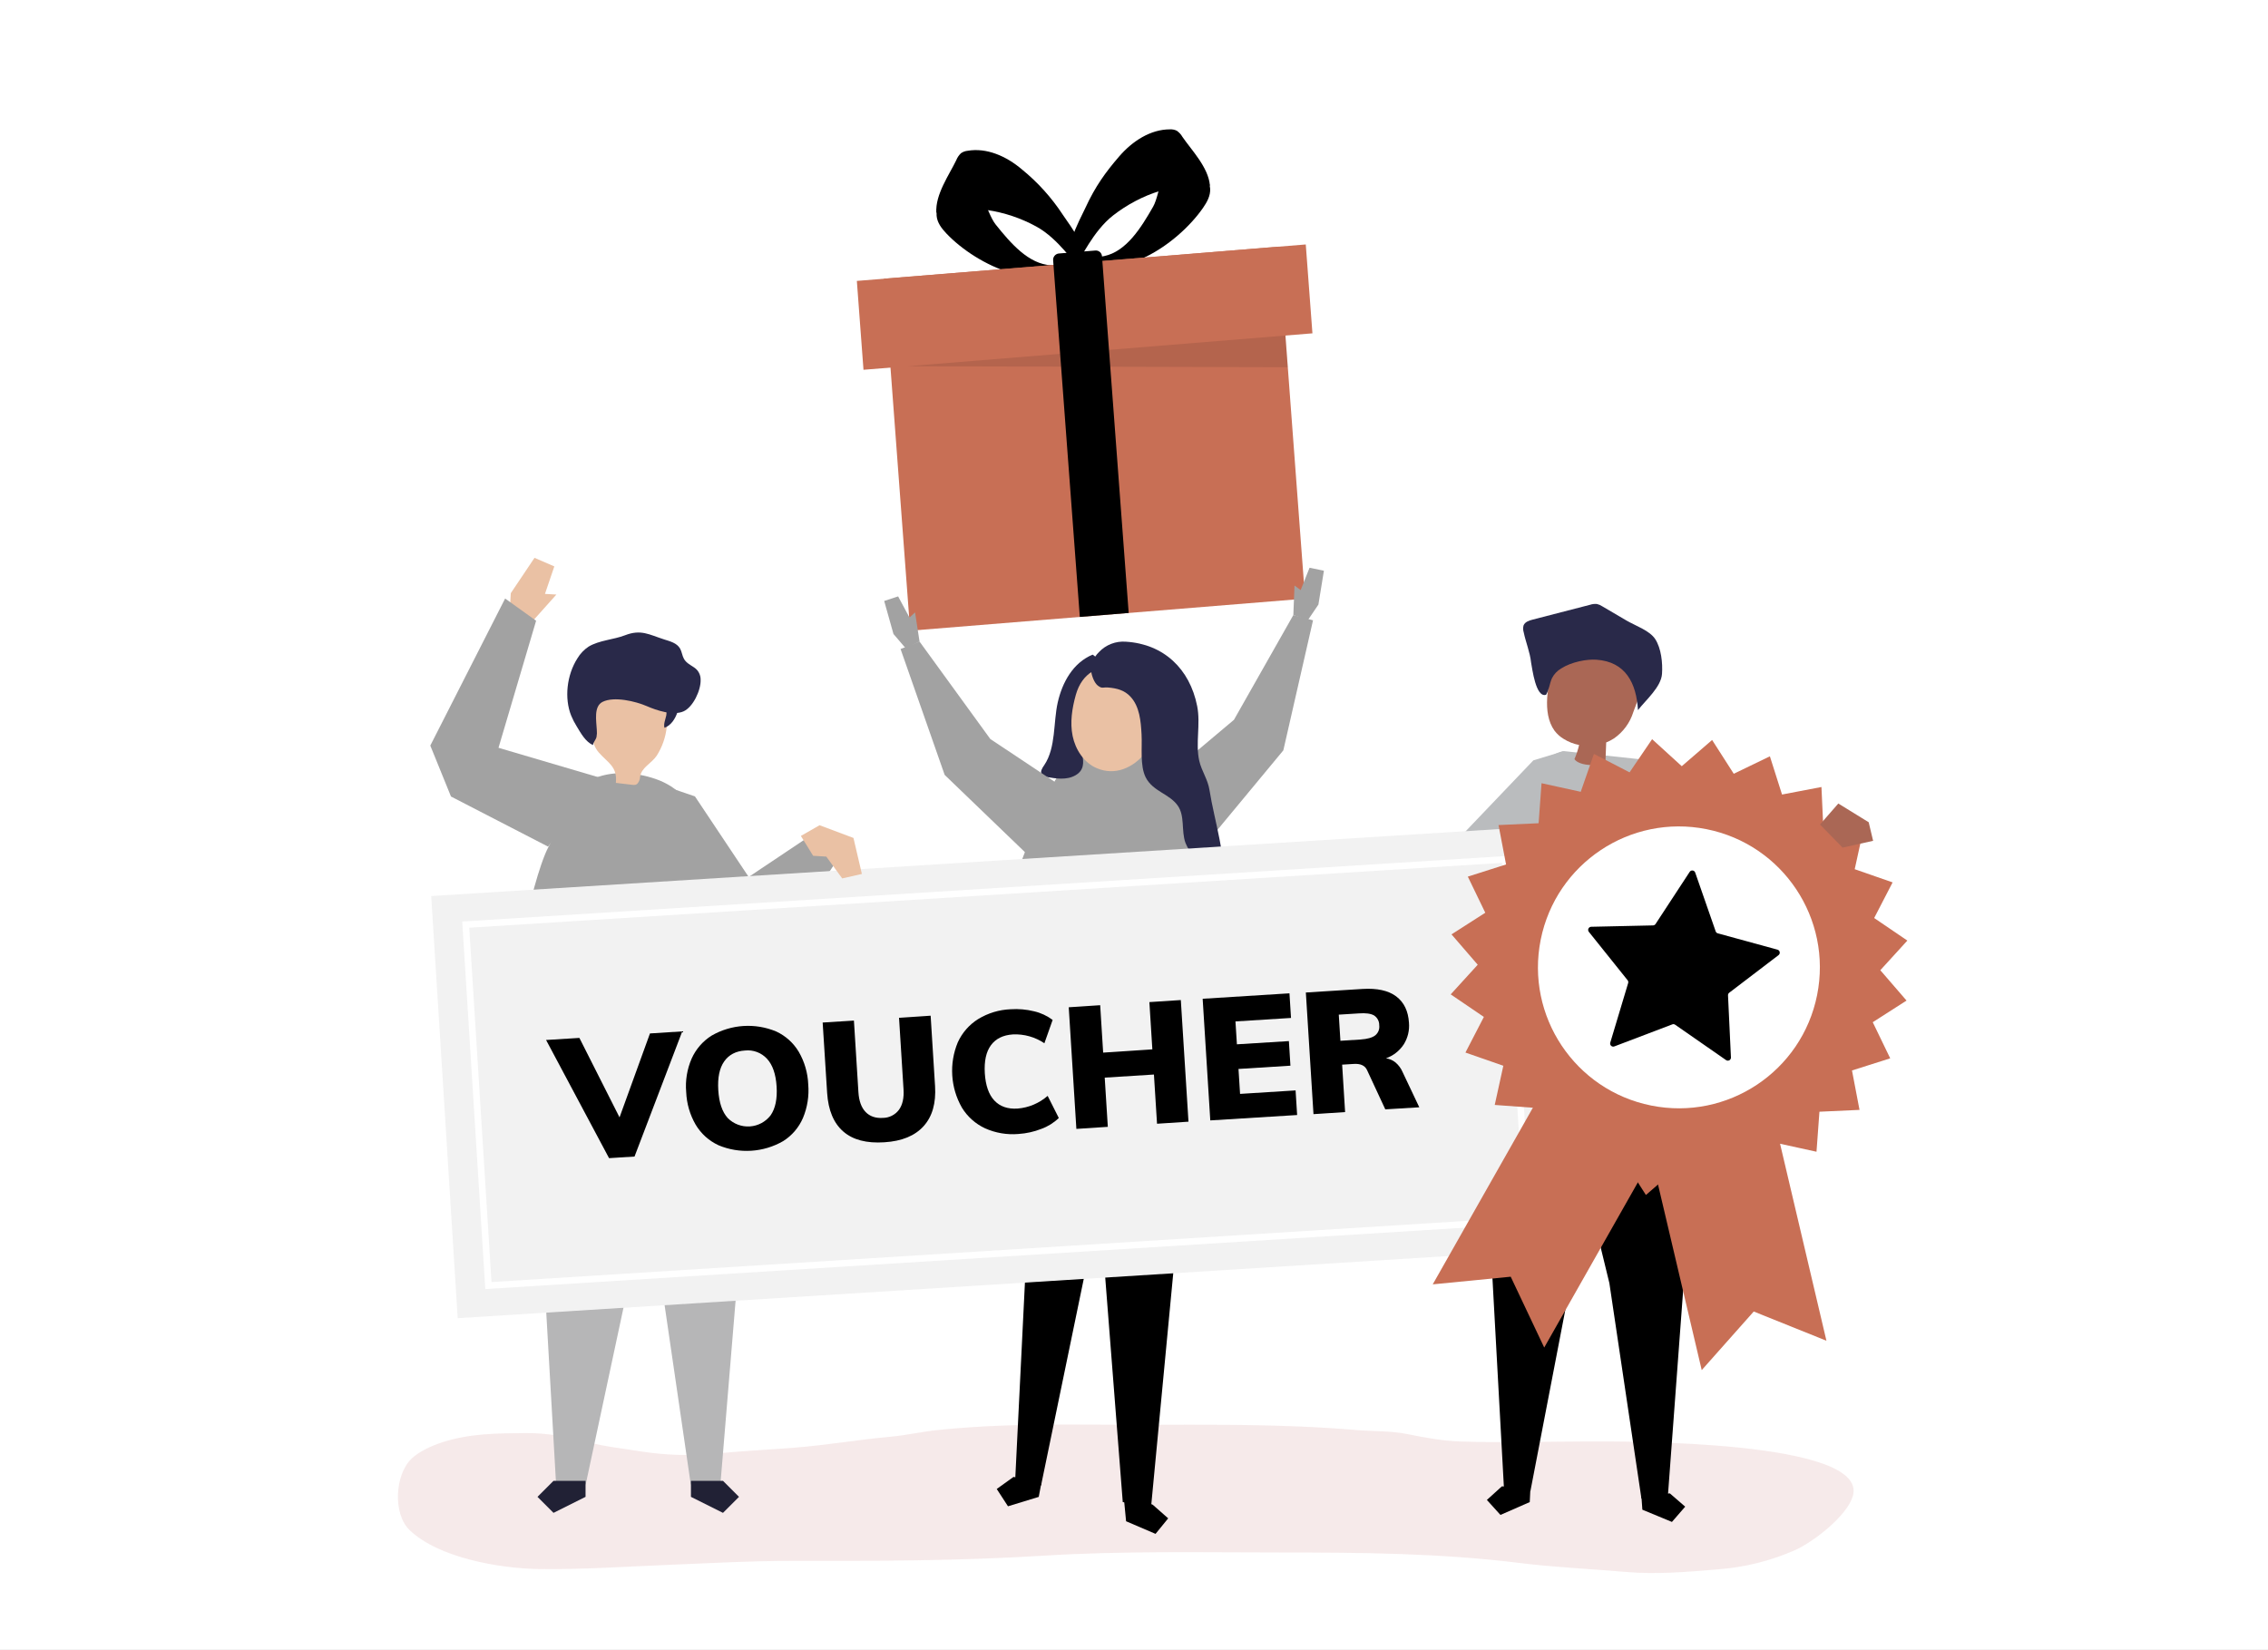
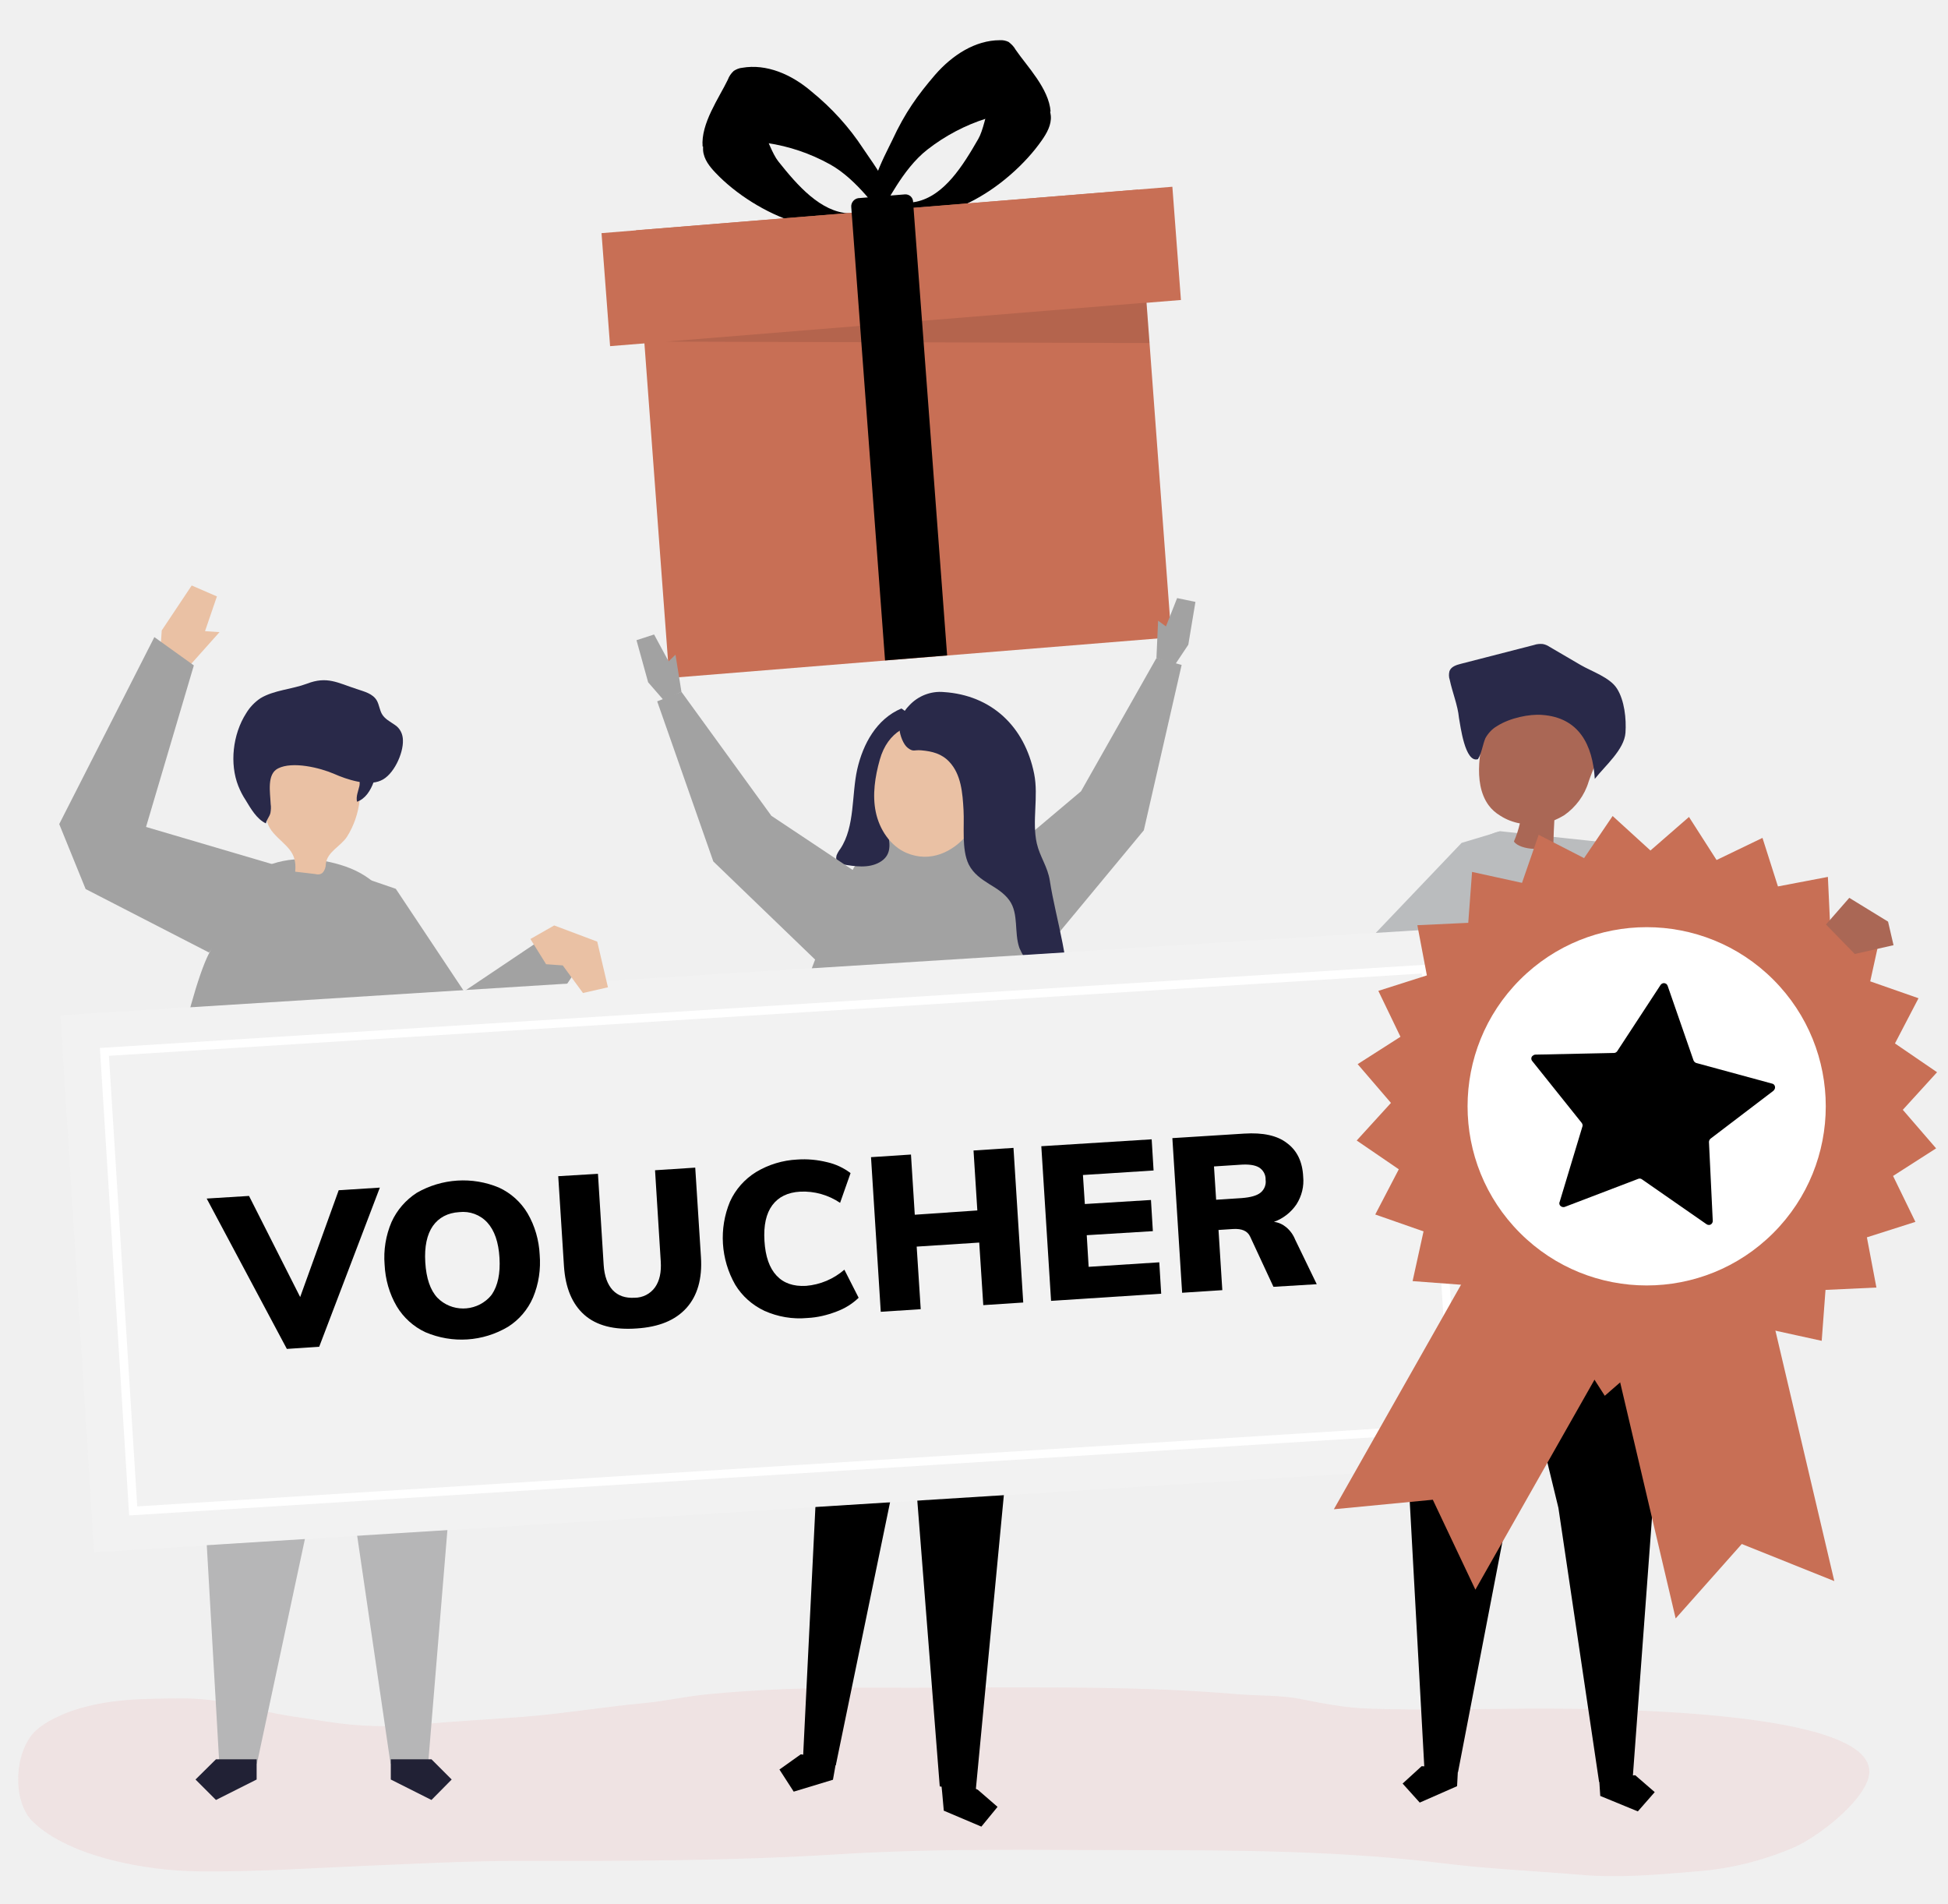
- <svg xmlns="http://www.w3.org/2000/svg" viewBox="0 0 1100 800">
-   <defs>
-     <style>.cls-1{fill:#fff;}.cls-2{opacity:0.5;}.cls-3{fill:#eed5d5;}.cls-4{isolation:isolate;}.cls-5{fill:#c86f55;}.cls-6{opacity:0.1;}.cls-7{fill:#babcbe;}.cls-8{fill:#aa6755;}.cls-9{fill:#292949;}.cls-10{fill:#a2a2a2;}.cls-11{fill:#eac1a4;}.cls-12{fill:#b6b6b7;}.cls-13{fill:#212135;}.cls-14{fill:#f2f2f2;}</style>
-   </defs>
-   <g id="Background">
-     <rect class="cls-1" width="1100" height="800" />
+ <svg xmlns="http://www.w3.org/2000/svg" version="1.1" id="Layer_1" x="0px" y="0px" viewBox="0 0 819 800" style="enable-background:new 0 0 819 800;" xml:space="preserve">
+   <style type="text/css">
+ 	.st0{display:none;}
+ 	.st1{display:inline;fill:#F26868;}
+ 	.st2{opacity:0.5;}
+ 	.st3{fill:#EED5D5;}
+ 	.st4{fill:#C86F55;}
+ 	.st5{opacity:0.1;}
+ 	.st6{fill:#BABCBE;}
+ 	.st7{fill:#AA6755;}
+ 	.st8{fill:#292949;}
+ 	.st9{fill:#A2A2A2;}
+ 	.st10{fill:#EAC1A4;}
+ 	.st11{fill:#B6B6B7;}
+ 	.st12{fill:#212135;}
+ 	.st13{fill:#F2F2F2;}
+ 	.st14{fill:#FFFFFF;}
+ </style>
+   <g class="st0">
+     <rect class="st1" width="819" height="800" />
  </g>
  <g id="Shadow">
-     <g class="cls-2">
-       <path class="cls-3" d="M516.9,691c-20.68,0-41.35.51-62,2.65-7.78.8-15.4,2.57-23.2,3.28-15.58,1.42-30.88,4.08-46.52,5.3-12.59,1-25.23,1.57-37.78,2.82a143.73,143.73,0,0,1-36.48-1c-8.65-1.44-17.33-2.25-25.83-4.55-9.51-2.58-19.84-4.42-29.75-4.36-14.13.1-27.89.11-41.41,4.66-4.75,1.6-10.56,4.23-14.16,7.58-8.25,7.68-9.37,26.84-1.13,34.8,13.87,13.4,43.49,18.66,62.94,18.91,21.31.27,42-1.2,63.36-2.06,19.84-.8,39.62-1.94,59.49-1.9,40.57.08,81.15,0,121.65-2.52,38.06-2.36,76.2-1.55,114.34-1.55,39.11,0,78,.28,116.77,5.11,16.92,2.1,34.16,2.83,51.16,4.31,15.22,1.32,29.85,0,45-1.25a114,114,0,0,0,37-9.19c9.16-4.06,25.49-16.68,28.3-26.37,7.87-27.18-111-26.53-129.21-26.46-20.41.06-41,.69-61.37,0-8.58-.31-17-1.86-25.41-3.57s-16.74-1.27-25.2-2c-35.26-3-70.61-2.54-106-2.54C539.93,691.07,528.42,691,516.9,691Z" />
+     <g class="st2">
+       <path class="st3" d="M364.6,709.4c-22.8,0-45.6,0.6-68.3,2.9c-8.6,0.9-17,2.8-25.6,3.6c-17.2,1.6-34,4.5-51.3,5.8    c-13.9,1.1-27.8,1.7-41.6,3.1c-13.4,1.3-26.9,1-40.2-1.1c-9.5-1.6-19.1-2.5-28.5-5c-10.5-2.8-21.9-4.9-32.8-4.8    c-15.6,0.1-30.7,0.1-45.6,5.1c-5.2,1.8-11.6,4.7-15.6,8.4C6,735.9,4.8,757,13.9,765.8c15.3,14.8,47.9,20.6,69.4,20.8    c23.5,0.3,46.3-1.3,69.8-2.3c21.9-0.9,43.7-2.1,65.6-2.1c44.7,0.1,89.4,0,134.1-2.8c41.9-2.6,84-1.7,126-1.7    c43.1,0,86,0.3,128.7,5.6c18.6,2.3,37.6,3.1,56.4,4.7c16.8,1.5,32.9,0,49.6-1.4c14.1-1.1,27.8-4.5,40.8-10.1    c10.1-4.5,28.1-18.4,31.2-29.1c8.7-30-122.3-29.2-142.4-29.2c-22.5,0.1-45.2,0.8-67.6,0c-9.5-0.3-18.7-2-28-3.9    c-9.3-1.9-18.4-1.4-27.8-2.2c-38.9-3.3-77.8-2.8-116.8-2.8C390,709.5,377.3,709.4,364.6,709.4z" />
    </g>
  </g>
  <g id="Object">
-     <path d="M586.93,91.47c.24,3.45-1.55,6.61-3.42,9.32-12.5,18-41.26,37.14-60.37,24.63,2.21-.4,7.93-.26,12.44-1.21,10.71-2.26,17.83-13.68,23.69-23.95,3.59-6.29,4.62-24.4,11.51-26.77C577.37,71.22,586.45,84.6,586.93,91.47Z" />
-     <path d="M526.4,100.88c4.88-10.6,9.84-17.36,16.34-24.92s15.31-13.24,24.73-13.21a6.65,6.65,0,0,1,3.28.66,9.18,9.18,0,0,1,2.75,3c4.33,6.33,12.66,14.83,13.32,23.63-16.32-1.73-33.5,4-46.9,14.42-10,7.75-16,22-17.11,22C512.76,126.23,524.11,105.87,526.4,100.88Z" />
-     <path d="M454.26,104.62c.28,3.44,2.51,6.28,4.77,8.65,15,15.8,46.28,30,63.29,14.59-2.24,0-7.86,1-12.46.81-10.92-.5-19.65-10.63-27-19.83-4.48-5.64-8.19-23.36-15.35-24.59C460.7,83.08,453.71,97.76,454.26,104.62Z" />
-     <path d="M515.46,104.15a96.48,96.48,0,0,0-19.85-22c-7.55-6.42-17.09-10.61-26.39-9a6.66,6.66,0,0,0-3.15,1.18,9.43,9.43,0,0,0-2.28,3.39c-3.33,6.95-10.3,16.69-9.64,25.49,15.86-4.35,33.7-1.41,48.48,6.68,11,6,19.14,19.19,20.18,19C532.7,127,518.47,108.71,515.46,104.15Z" />
-     <g class="cls-4">
-       <polygon class="cls-5" points="632.99 290.38 441.44 305.93 428.67 135.19 620.22 119.64 632.99 290.38" />
+     <path d="M441.8,48.7c0.3,3.8-1.7,7.3-3.8,10.3c-13.8,19.8-45.5,40.9-66.5,27.1c2.4-0.4,8.7-0.3,13.7-1.3   c11.8-2.5,19.6-15.1,26.1-26.4c4-6.9,5.1-26.9,12.7-29.5C431.2,26.3,441.2,41.1,441.8,48.7z" />
+     <path d="M375.1,59c5.4-11.7,10.8-19.1,18-27.5c7.2-8.3,16.9-14.6,27.3-14.6c1.2-0.1,2.5,0.2,3.6,0.7c1.2,0.9,2.3,2,3,3.3   c4.8,7,14,16.3,14.7,26c-18-1.9-36.9,4.4-51.7,15.9c-11,8.5-17.6,24.2-18.9,24.2C360,87,372.5,64.5,375.1,59z" />
+     <path d="M295.6,63.2c0.3,3.8,2.8,6.9,5.3,9.5c16.5,17.4,51,33.1,69.8,16.1c-2.5,0-8.7,1.1-13.7,0.9c-12-0.6-21.7-11.7-29.8-21.9   c-4.9-6.2-9-25.7-16.9-27.1C302.7,39.4,295,55.6,295.6,63.2z" />
+     <path d="M363,62.6c-6-9.2-13.4-17.3-21.9-24.2c-8.3-7.1-18.8-11.7-29.1-9.9c-1.2,0.1-2.4,0.6-3.5,1.3c-1.1,1-2,2.3-2.5,3.7   c-3.7,7.7-11.4,18.4-10.6,28.1c17.5-4.8,37.1-1.6,53.4,7.4c12.1,6.6,21.1,21.1,22.2,20.9C382,87.8,366.3,67.7,363,62.6z" />
+     <g>
+       <polygon class="st4" points="492.5,267.9 281.4,285 267.4,96.8 478.5,79.7   " />
    </g>
-     <g class="cls-4">
-       <polygon class="cls-5" points="636.54 161.69 418.8 179.37 415.58 136.26 633.31 118.58 636.54 161.69" />
+     <g>
+       <polygon class="st4" points="496.5,126.1 256.5,145.5 252.9,98 492.9,78.5   " />
    </g>
-     <g class="cls-6">
-       <polygon points="440.06 177.65 623.44 162.76 624.59 178.13 440.06 177.65" />
+     <g class="st5">
+       <polygon points="279.9,143.6 482,127.2 483.3,144.2   " />
    </g>
-     <path d="M547.42,297.32l-23.7,1.93L510.79,126.38a3.08,3.08,0,0,1,2.65-3.41l17.92-1.46a3,3,0,0,1,3.13,2.94Z" />
-     <polygon class="cls-7" points="798.45 368.61 863.1 438.69 813.96 480.41 806.7 471.65 825.94 431.66 788.25 398.43 798.45 368.61" />
-     <polygon points="814.54 543.26 817.46 610.93 808.91 726 796.11 726.91 780.56 622.4 759.04 533.96 814.54 543.26" />
-     <polygon points="796.56 732.3 810.9 738.24 817.33 730.83 809.91 724.4 796.07 725.38 796.56 732.3" />
-     <polygon points="723.94 519.31 721.13 570.46 729.47 722.57 742.28 723.21 761.49 623.45 778.43 514.05 723.94 519.31" />
-     <polygon points="741.94 728.61 727.73 734.84 721.15 727.57 728.42 720.98 742.28 721.68 741.94 728.61" />
-     <path class="cls-7" d="M798.45,368.61l-40-4.28s-22.24,2.38-37.34,55.21c-8.4,29.39-11,75.7-11.57,111,1,5,6.43,27.1,29.63,23.35,39.85-6.42,61.05-12.85,78.4-9.63,14.78,3.21,13.53-17.14,11.91-32.67l-5.89-48.05Z" />
-     <path class="cls-8" d="M790.73,318.84c-10.08-2.23-20.45-4.22-30.54-2.22-2.21.44-4.59,1.21-5.78,3.11a8.82,8.82,0,0,0-.94,2.44c-2.55,9.46-5.78,23.5.45,32.22a15.68,15.68,0,0,0,4.5,4.05,22.23,22.23,0,0,0,7.46,2.93,40.62,40.62,0,0,1-2.26,6.87c2.31,3.48,13.07,3.9,15.06.56.11-2.89.22-5.77.34-8.66a21.63,21.63,0,0,0,3.76-1.95,24.32,24.32,0,0,0,9.39-12.78c1.92-5.6,4.62-10.92,6.37-16.63.64-2.08,1.14-4.45.05-6.33s-3.68-2.69-5.94-3.19Z" />
-     <path class="cls-9" d="M757.18,324.25c5-3.21,12.46-4.59,17.14-4.25,14.16,1,19.35,11.43,20.11,24.45,3.9-5,11.22-11.2,11.66-17.58.37-5.22-.36-12.34-3.28-16.85-2.74-4.22-9.74-6.54-13.91-9l-11.77-6.91a7.86,7.86,0,0,0-2.59-1.13,8,8,0,0,0-3.31.37l-27.83,7.19c-1.78.46-3.81,1.13-4.47,2.85a5.93,5.93,0,0,0,.08,3.31c1,4.82,3.07,9.74,3.57,14.62.57,2.83,2.26,17.36,7.28,15.68,1.47-2.41,1.69-5.38,2.84-8A11.58,11.58,0,0,1,757.18,324.25Z" />
-     <polygon class="cls-7" points="758.46 364.33 743.68 368.83 689.7 425.38 686.49 444.01 712.29 486.62 719.26 471 708.34 439.52 725.69 427.31 748.82 375.25 758.46 364.33" />
-     <polygon class="cls-10" points="639.44 293.25 642.11 276.84 635.15 275.39 630.83 286.23 627.85 284.02 627.28 298.34 634.32 300.82 639.44 293.25" />
-     <polygon class="cls-10" points="552.28 388.02 598.48 349.15 627.28 298.34 636.83 300.89 622.43 363.97 573.62 422.87 552.28 388.02" />
-     <polygon points="545.48 730.85 546.16 737.91 560.45 744.03 566.58 736.5 559.1 729.91 544.8 723.79 545.48 730.85" />
-     <polygon points="533.55 587.77 544.55 728.63 558.32 730.5 569.72 610.45 579.14 572.36 533.55 587.77" />
-     <polygon points="500.62 550.81 492.36 718.18 504.92 720.55 531.1 593.9 545.49 557.23 500.62 550.81" />
-     <polygon points="503.8 726.09 488.88 730.65 483.43 722.25 491.56 716.41 505.14 718.97 503.8 726.09" />
-     <path class="cls-10" d="M518.38,370c10.17-8.42,34.69-3.58,47.59-3.58-1.24,0,40.15,162.7,43.09,172,4.86,15.42,4.85,33.58,3.47,49.54-13.84,3.81-26.81,10.94-41.06,12.78-11.71,1.52-23.54-.63-35.31-1.67-13.92-1.24-27.93-.91-41.86-2s-28-3.63-40.34-10.2a202.21,202.21,0,0,0,13.29-33.41c3.51-11.38,8-24,9.31-35.9,1.15-10.72,1.34-21.63,2.9-32.51,1.82-12.65,4-25.26,7-37.68a283.38,283.38,0,0,1,13.65-41.63c4.27-10.28,9.37-27.11,17.4-35Q517.94,370.4,518.38,370Z" />
-     <path class="cls-9" d="M540,331.1c-6.45,1.18-14.39,6.68-16,13.48-.74,3.27.32,6.29-.62,9.76-1.82,6.85,6.47,17-1.74,21.71-4.22,2.45-9.49,1.65-14.29.79a3.65,3.65,0,0,1-1.65-.6,2.5,2.5,0,0,1-.6-2.68,10.59,10.59,0,0,1,1.44-2.53c5.64-8.48,4.28-20.64,6.47-30.3s7.37-19.24,16.92-23.19a21.89,21.89,0,0,1,9.4,13.65Z" />
-     <path class="cls-11" d="M531.9,372.6c-6.2-2.65-10.31-9-11.66-15.57s-.28-13.49,1.55-20c6.07-21.6,33.18-15.41,39.5,3.06C566.8,356.21,549.93,380.31,531.9,372.6Z" />
-     <path class="cls-9" d="M563.46,384.48c-3-1.89-6-3.87-7.79-7.41-2.85-5.71-1.65-14.58-2-20.78-.35-6.53-.95-13.64-5.43-18.41-2.92-3.11-6.52-4-10.58-4.38-2.78-.28-3,.76-5.21-.94-1.7-1.3-3-4.85-3.2-6.89-.41-3.43,1.25-6.88,3.7-9.31a16.25,16.25,0,0,1,13.2-5.09c18.18,1.15,30.89,13.07,34.49,31.24,1.74,8.74-.89,18.07,1,26.5,1.19,5.2,4.14,8.85,5,14.36,2.22,14.29,8.42,32.85,6.6,47.27a2,2,0,0,1-.61,1.44c-.88.65-2-.33-2.67-1.22L578.77,415.3a26.85,26.85,0,0,1-3.81-6.46c-2.13-5.89-.15-13.09-3.81-18.16C569.15,387.91,566.28,386.23,563.46,384.48Z" />
-     <polygon class="cls-10" points="433.34 307.52 428.84 291.51 435.6 289.29 441.11 299.57 443.81 297.04 445.99 311.21 439.28 314.47 433.34 307.52" />
-     <polygon class="cls-10" points="530.58 391.91 480.31 358.47 445.99 311.21 436.78 314.82 458.17 375.88 513.29 428.93 530.58 391.91" />
-     <polygon class="cls-11" points="247.74 287.73 259.24 270.59 268.85 274.75 264.31 288.08 269.85 288.4 257.72 301.97 247.09 298.7 247.74 287.73" />
-     <polygon class="cls-10" points="320.95 380.79 337.06 386.31 363.12 425.38 396.5 403.05 407.11 415.64 390.27 440.61 359.96 462.26 320.95 421.43 320.95 380.79" />
-     <polygon class="cls-12" points="358.82 493.2 359.96 592.36 349.4 720.01 335.03 720.01 317.83 602.24 298.17 484.27 358.82 493.2" />
-     <polygon class="cls-13" points="335.11 726.07 350.65 733.84 358.42 726.07 350.65 718.3 335.11 718.3 335.11 726.07" />
-     <polygon class="cls-12" points="260.31 493.2 260.02 550.57 269.71 720.01 284.08 720.01 308.12 607.57 320.95 484.27 260.31 493.2" />
-     <polygon class="cls-13" points="284 726.07 268.46 733.84 260.69 726.07 268.46 718.3 284 718.3 284 726.07" />
-     <path class="cls-10" d="M245.36,527.74c-.3,9.1-.11,21.28,3.73,21.73a3.72,3.72,0,0,0,2-.54c6.66-3.23,11.41-7.81,18-10.94,6.88-3.28,14.71-5,22.36-6.18a232.29,232.29,0,0,1,34.47-3c9.87-.09,20.13,4.41,29.46,6.88,3.59,1,6.51,3.57,9.49,5.62,4.4,3,6.33,4.24,5.73-2-1-10.1-2-20.2-3.24-30.28-2.48-20.09-5.85-40.14-11.56-59.6-2.18-7.43-4.7-14.76-7.22-22.08Q344,414,339.41,400.61c-3.8-11.08-10.23-18.89-21.48-22.77-9.72-3.35-21.8-4.27-31.26.42-10.51,5.22-15.51,23-20.62,32.48-4.48,8.32-10.12,31-11.79,40-2,10.8-3.88,21.55-5.35,32.26a331.49,331.49,0,0,0-3.1,35.48C245.77,519.76,245.51,523.39,245.36,527.74Z" />
-     <path class="cls-11" d="M309.07,380.21a2.36,2.36,0,0,1-.79.45,4.3,4.3,0,0,1-1.89,0l-7.7-.91c.84-7.87-3.76-9.64-8.24-14.7s-3.14-12.05-2.88-18.32a13.32,13.32,0,0,1,.89-5.14c1.3-2.78,4.32-4.32,7.25-5.23,7.48-2.32,16-1.75,22.63,2.49a12,12,0,0,1,4.34,4.4c1.46,2.87,1.09,6.28.68,9.47a32,32,0,0,1-4.85,13.84c-2.58,3.85-7.51,5.7-8.07,10.32A5.26,5.26,0,0,1,309.07,380.21Z" />
-     <path class="cls-9" d="M323.14,347.07c-.43,2-1.36,4-.88,5.95,3.14-1.07,5.2-4.28,6.31-7.55a11.54,11.54,0,0,0,.74-4.61,5.5,5.5,0,0,0-2-4c-1.73-1.24-4.82-.75-5.31,1.49S323.8,344.1,323.14,347.07Z" />
-     <path class="cls-9" d="M339.81,329.71a7,7,0,0,0-3.09-5.91c-1.83-1.24-3.93-2.26-5-4.22-.86-1.52-1-3.4-1.84-4.92-1.54-2.77-4.89-3.58-7.81-4.51-7.29-2.35-11.21-5-18.94-2-5.49,2.13-12.58,2.42-17.68,5.52a17.81,17.81,0,0,0-5.42,5.71c-5.15,8.05-6.39,19.37-3,27.76a34.46,34.46,0,0,0,2.72,5.27c2,3.3,4.22,7.38,7.83,9,.23-1.56,1.39-2.42,1.75-4a12,12,0,0,0,.12-3.39c-.22-4.41-1.58-11.39,2.83-13.58,5.58-2.77,16-.27,21.4,2.07,4.75,2.07,12.77,4.77,17.83,2.55C336.15,343,340,334.77,339.81,329.71Z" />
-     <g class="cls-4">
-       <polygon class="cls-10" points="291.07 377.25 241.78 362.73 260.02 301.1 244.99 290.32 208.7 361.66 218.73 386.36 265.83 410.67 291.07 377.25" />
+     <path d="M398.2,275.5l-26.1,2.1L357.9,87.1c-0.2-1.8,1.1-3.5,2.9-3.8l19.7-1.6c1.8-0.1,3.4,1.3,3.4,3.2c0,0,0,0.1,0,0.1   L398.2,275.5z" />
+     <polygon class="st6" points="674.9,354.1 746.1,431.3 692,477.3 684,467.6 705.2,423.6 663.6,387  " />
+     <polygon points="692.6,546.6 695.8,621.1 686.4,748 672.3,749 655.2,633.8 631.5,536.3  " />
+     <polygon points="672.8,754.9 688.6,761.4 695.7,753.3 687.5,746.2 672.3,747.3  " />
+     <polygon points="592.8,520.2 589.7,576.5 598.9,744.2 613,744.9 634.2,634.9 652.8,514.4  " />
+     <polygon points="612.6,750.8 596.9,757.7 589.7,749.7 597.7,742.4 613,743.2  " />
+     <path class="st6" d="M674.9,354.1l-44.1-4.7c0,0-24.5,2.6-41.2,60.8c-9.3,32.4-12.1,83.4-12.8,122.3c1.1,5.5,7.1,29.9,32.7,25.7   c43.9-7.1,67.3-14.2,86.4-10.6c16.3,3.5,14.9-18.9,13.1-36l-6.5-53L674.9,354.1z" />
+     <path class="st7" d="M666.4,299.2c-11.1-2.5-22.5-4.7-33.7-2.4c-2.4,0.5-5.1,1.3-6.4,3.4c-0.5,0.8-0.8,1.7-1,2.7   c-2.8,10.4-6.4,25.9,0.5,35.5c1.3,1.8,3,3.3,5,4.5c2.5,1.6,5.3,2.7,8.2,3.2c-0.6,2.6-1.4,5.1-2.5,7.6c2.5,3.8,14.4,4.3,16.6,0.6   c0.1-3.2,0.2-6.4,0.4-9.5c1.4-0.6,2.8-1.3,4.1-2.1c4.9-3.4,8.6-8.4,10.3-14.1c2.1-6.2,5.1-12,7-18.3c0.7-2.3,1.3-4.9,0.1-7   c-1.2-2.1-4.1-3-6.5-3.5L666.4,299.2z" />
+     <path class="st8" d="M629.4,305.2c5.5-3.5,13.7-5.1,18.9-4.7c15.6,1.1,21.3,12.6,22.2,26.9c4.3-5.5,12.4-12.3,12.9-19.4   c0.4-5.8-0.4-13.6-3.6-18.6c-3-4.7-10.7-7.2-15.3-9.9l-13-7.6c-0.9-0.6-1.8-1-2.9-1.2c-1.2-0.1-2.5,0-3.6,0.4l-30.7,7.9   c-2,0.5-4.2,1.2-4.9,3.1c-0.3,1.2-0.3,2.5,0.1,3.6c1.1,5.3,3.4,10.7,3.9,16.1c0.6,3.1,2.5,19.1,8,17.3c1.6-2.7,1.9-5.9,3.1-8.8   C625.6,308.3,627.3,306.4,629.4,305.2z" />
+     <polygon class="st6" points="630.8,349.4 614.5,354.3 555,416.7 551.5,437.2 579.9,484.1 587.6,466.9 575.6,432.2 594.7,418.8    620.2,361.4  " />
+     <polygon class="st9" points="499.6,271 502.6,253 494.9,251.4 490.2,263.3 486.9,260.9 486.2,276.6 494,279.4  " />
+     <polygon class="st9" points="403.6,375.5 454.5,332.6 486.2,276.6 496.8,279.5 480.9,349 427.1,413.9  " />
+     <polygon points="396.1,753.3 396.8,761.1 412.6,767.8 419.4,759.5 411.1,752.3 395.3,745.5  " />
+     <polygon points="382.9,595.6 395.1,750.9 410.2,752.9 422.8,620.6 433.2,578.6  " />
+     <polygon points="346.7,554.9 337.6,739.3 351.4,742 380.2,602.4 396.1,562  " />
+     <polygon points="350.2,748.1 333.7,753.1 327.7,743.8 336.7,737.4 351.6,740.2  " />
+     <path class="st9" d="M366.2,355.6c11.2-9.3,38.2-3.9,52.4-3.9c-1.4,0,44.2,179.3,47.5,189.6c5.4,17,5.3,37,3.8,54.6   c-15.3,4.2-29.5,12.1-45.3,14.1c-12.9,1.7-25.9-0.7-38.9-1.8c-15.3-1.4-30.8-1-46.1-2.2c-15.4-1.2-30.9-4-44.5-11.2   c6-11.8,10.9-24.1,14.6-36.8c3.9-12.5,8.8-26.4,10.3-39.6c1.3-11.8,1.5-23.8,3.2-35.8c2-13.9,4.4-27.8,7.7-41.5   c3.8-15.7,8.9-31,15-45.9c4.7-11.3,10.3-29.9,19.2-38.6C365.6,356.2,365.9,355.9,366.2,355.6z" />
+     <path class="st8" d="M390.1,312.8c-7.1,1.3-15.9,7.4-17.6,14.9c-0.8,3.6,0.4,6.9-0.7,10.8c-2,7.5,7.1,18.7-1.9,23.9   c-4.7,2.7-10.5,1.8-15.7,0.9c-0.7-0.1-1.3-0.3-1.8-0.7c-0.8-0.8-1-1.9-0.7-3c0.4-1,0.9-1.9,1.6-2.8c6.2-9.3,4.7-22.7,7.1-33.4   c2.4-10.6,8.1-21.2,18.6-25.6c5.3,3.5,9,8.9,10.4,15L390.1,312.8z" />
+     <path class="st10" d="M381.1,358.5c-6.8-2.9-11.4-9.9-12.9-17.2c-1.5-7.2-0.3-14.9,1.7-22c6.7-23.8,36.6-17,43.5,3.4   C419.6,340.4,401,367,381.1,358.5z" />
+     <path class="st8" d="M415.9,371.6c-3.3-2.1-6.6-4.3-8.6-8.2c-3.1-6.3-1.8-16.1-2.2-22.9c-0.4-7.2-1-15-6-20.3   c-3.2-3.4-7.2-4.4-11.7-4.8c-3.1-0.3-3.3,0.8-5.7-1c-1.9-1.4-3.3-5.3-3.5-7.6c-0.5-3.8,1.4-7.6,4.1-10.3c3.7-4,9.1-6.1,14.5-5.6   c20,1.3,34,14.4,38,34.4c1.9,9.6-1,19.9,1.1,29.2c1.3,5.7,4.6,9.8,5.5,15.8c2.4,15.7,9.3,36.2,7.3,52.1c0,0.6-0.2,1.2-0.7,1.6   c-1,0.7-2.2-0.4-2.9-1.3l-12.3-17.1c-1.7-2.2-3.1-4.6-4.2-7.1c-2.3-6.5-0.2-14.4-4.2-20C422.2,375.4,419,373.5,415.9,371.6z" />
+     <polygon class="st9" points="272.5,286.8 267.6,269.1 275,266.7 281.1,278 284,275.2 286.5,290.8 279.1,294.4  " />
+     <polygon class="st9" points="379.7,379.8 324.3,342.9 286.5,290.8 276.3,294.8 299.9,362.1 360.6,420.6  " />
+     <polygon class="st10" points="68,265 80.6,246.1 91.2,250.7 86.2,265.3 92.3,265.7 79,280.6 67.2,277  " />
+     <polygon class="st9" points="148.6,367.5 166.4,373.6 195.1,416.7 231.9,392 243.6,405.9 225,433.4 191.6,457.3 148.6,412.3  " />
+     <polygon class="st11" points="190.4,491.4 191.6,600.7 180,741.4 164.2,741.4 145.2,611.6 123.5,481.6  " />
+     <polygon class="st12" points="164.3,748 181.4,756.6 189.9,748 181.4,739.5 164.3,739.5  " />
+     <polygon class="st11" points="81.8,491.4 81.5,554.6 92.2,741.4 108,741.4 134.5,617.4 148.6,481.6  " />
+     <polygon class="st12" points="107.9,748 90.8,756.6 82.2,748 90.8,739.5 107.9,739.5  " />
+     <path class="st9" d="M65.3,529.5c-0.3,10-0.1,23.5,4.1,23.9c0.8,0,1.5-0.2,2.2-0.6c7.3-3.6,12.6-8.6,19.8-12.1   c7.6-3.6,16.2-5.5,24.6-6.8c12.6-2,25.3-3.2,38-3.3c10.9-0.1,22.2,4.9,32.5,7.6c4,1.1,7.2,3.9,10.5,6.2c4.8,3.3,7,4.7,6.3-2.2   c-1.1-11.1-2.2-22.3-3.6-33.4c-2.7-22.1-6.4-44.2-12.7-65.7c-2.4-8.2-5.2-16.3-8-24.3c-3.4-9.8-6.7-19.6-10.1-29.5   c-4.2-12.2-11.3-20.8-23.7-25.1c-10.7-3.7-24-4.7-34.5,0.5c-11.6,5.8-17.1,25.3-22.7,35.8c-4.9,9.2-11.2,34.2-13,44.1   c-2.2,11.9-4.3,23.7-5.9,35.6c-1.8,13-3,26-3.4,39.1C65.8,520.7,65.5,524.7,65.3,529.5z" />
+     <path class="st10" d="M135.6,366.9c-0.3,0.2-0.6,0.4-0.9,0.5c-0.7,0.2-1.4,0.2-2.1,0l-8.5-1c0.9-8.7-4.1-10.6-9.1-16.2   s-3.5-13.3-3.2-20.2c0-1.9,0.3-3.9,1-5.7c1.4-3.1,4.8-4.8,8-5.8c8.2-2.6,17.6-1.9,24.9,2.7c2,1.2,3.6,2.8,4.8,4.8   c1.6,3.2,1.2,6.9,0.7,10.4c-0.6,5.4-2.4,10.7-5.3,15.3c-2.8,4.2-8.3,6.3-8.9,11.4C137,364.6,136.5,365.9,135.6,366.9z" />
+     <path class="st8" d="M151.1,330.4c-0.5,2.2-1.5,4.4-1,6.6c3.5-1.2,5.7-4.7,7-8.3c0.6-1.6,0.9-3.3,0.8-5.1c-0.1-1.7-0.9-3.3-2.2-4.4   c-1.9-1.4-5.3-0.8-5.9,1.6C149.3,323.2,151.8,327.1,151.1,330.4z" />
+     <path class="st8" d="M169.4,311.2c0-2.6-1.2-5.1-3.4-6.5c-2-1.4-4.3-2.5-5.5-4.7c-0.9-1.7-1.1-3.7-2-5.4c-1.7-3.1-5.4-3.9-8.6-5   c-8-2.6-12.4-5.5-20.9-2.2c-6.1,2.3-13.9,2.7-19.5,6.1c-2.4,1.6-4.5,3.8-6,6.3c-5.7,8.9-7,21.3-3.3,30.6c0.8,2,1.8,4,3,5.8   c2.2,3.6,4.7,8.1,8.6,9.9c0.3-1.7,1.5-2.7,1.9-4.4c0.2-1.2,0.3-2.5,0.1-3.7c-0.2-4.9-1.7-12.6,3.1-15c6.1-3.1,17.6-0.3,23.6,2.3   c5.2,2.3,14.1,5.3,19.6,2.8C165.4,325.9,169.6,316.8,169.4,311.2z" />
+     <g>
+       <polygon class="st9" points="115.7,363.6 61.4,347.6 81.5,279.7 64.9,267.8 24.9,346.4 36,373.7 87.9,400.4   " />
    </g>
-     <polygon class="cls-8" points="725.01 423.87 728.84 432.31 714.92 438.36 702.03 429.45 708.82 417.76 725.01 423.87" />
-     <rect class="cls-14" x="215.04" y="417.63" width="536.77" height="205.16" transform="translate(-31.63 31.3) rotate(-3.59)" />
-     <path class="cls-1" d="M235.37,625.28,224.18,447l507.3-31.84,11.19,178.31ZM227.59,450l10.79,171.88,500.88-31.43L728.48,418.55Z" />
-     <path d="M315.24,501.29l15.66-1L307.75,561l-12.35.78-30.55-57.32,16.16-1L300.48,542Z" />
-     <path d="M348.42,555.49a25.13,25.13,0,0,1-11-9.92,34.2,34.2,0,0,1-4.61-15.85,33.3,33.3,0,0,1,2.64-16.22,25.45,25.45,0,0,1,9.66-11.14,35.38,35.38,0,0,1,31.41-2,25,25,0,0,1,10.89,9.84A34.15,34.15,0,0,1,392,526a34.6,34.6,0,0,1-2.56,16.3,24.9,24.9,0,0,1-9.57,11.2,35.41,35.41,0,0,1-31.45,2ZM373.76,541q3.47-5,2.9-14T372,513.57a12.65,12.65,0,0,0-10.69-4q-6.64.42-10.07,5.29t-2.87,13.91q.57,9.12,4.59,13.56A13.83,13.83,0,0,0,373.76,541Z" />
-     <path d="M409,548.86q-7-6.09-7.83-18.69L399,496l15.16-.95,2.18,34.72q.4,6.39,3.47,9.6t8.38,2.89a9.82,9.82,0,0,0,7.82-3.95q2.61-3.62,2.21-9.91l-2.18-34.72,15.33-1,2.14,34.15q.78,12.42-5.56,19.44t-19,7.81Q416,554.95,409,548.86Z" />
-     <path d="M477.73,547.29a26,26,0,0,1-11.19-10,36,36,0,0,1-2-31.7,26,26,0,0,1,9.86-11.26,32.71,32.71,0,0,1,15.8-4.78,36.8,36.8,0,0,1,11.34,1,23.91,23.91,0,0,1,9,4.18l-4,11.32a25.21,25.21,0,0,0-15.25-4.29q-7.12.45-10.65,5.21t-3,13.62q.57,8.94,4.66,13.27t11.23,3.87a25.18,25.18,0,0,0,14.59-6.16l5.41,10.73a23.87,23.87,0,0,1-8.44,5.27A36.54,36.54,0,0,1,494,550.05,32.69,32.69,0,0,1,477.73,547.29Z" />
-     <path d="M557.46,486.09l15.25-1,3.71,59-15.25,1-1.5-23.87-23.87,1.5,1.5,23.87-15.25,1-3.7-59,15.25-1,1.44,23L558.9,509Z" />
-     <path d="M587,543.47l-3.7-59,42.1-2.64.75,11.94-26.94,1.69.7,11.1L625.12,505l.75,11.93-25.19,1.58.76,12.1,26.93-1.69.75,11.94Z" />
-     <path d="M688.37,537.11l-16.49,1L663,519c-1-2.15-3.16-3.13-6.42-2.92l-5.63.35,1.44,23-15.34,1-3.7-59,27.43-1.72q10.69-.66,16.37,3.59t6.21,12.8a17,17,0,0,1-2.54,10.52,17.24,17.24,0,0,1-8.61,6.74,9.15,9.15,0,0,1,4.62,2,12.58,12.58,0,0,1,3.46,4.7ZM667,502.22a5.37,5.37,0,0,0,1.94-4.91,5.51,5.51,0,0,0-2.5-4.75c-1.53-.9-4-1.25-7.35-1l-9.77.61.79,12.68,9.78-.62Q664.83,503.9,667,502.22Z" />
-     <polygon class="cls-5" points="748.96 653.65 805.46 553.98 778.42 538.66 751.39 523.33 694.89 623 732.71 619.29 748.96 653.65" />
-     <polygon class="cls-5" points="825.35 664.59 799.09 553.07 829.34 545.95 859.59 538.83 885.84 650.35 850.58 636.17 825.35 664.59" />
-     <polygon class="cls-5" points="908.3 495.84 924.69 485.34 911.97 470.62 925.08 456.24 908.99 445.3 917.93 428.02 899.55 421.62 903.72 402.61 884.31 401.19 883.42 381.75 864.3 385.4 858.41 366.86 840.89 375.33 830.39 358.94 815.67 371.66 801.29 358.55 790.35 374.64 773.07 365.7 766.67 384.07 747.66 379.91 746.24 399.32 726.8 400.21 730.45 419.32 711.91 425.22 720.38 442.74 703.99 453.23 716.71 467.96 703.6 482.34 719.69 493.28 710.75 510.56 729.13 516.96 724.96 535.97 744.37 537.39 745.26 556.83 764.38 553.18 770.27 571.72 787.79 563.25 798.28 579.64 813.01 566.92 827.39 580.03 838.33 563.94 855.61 572.88 862.01 554.5 881.02 558.67 882.44 539.26 901.88 538.37 898.23 519.25 916.77 513.36 908.3 495.84" />
-     <circle class="cls-1" cx="814.34" cy="469.29" r="68.36" transform="translate(194.28 1175.62) rotate(-78.68)" />
-     <path d="M822.19,423.26l9.91,28.46a1.49,1.49,0,0,0,1,1l29,7.93a1.51,1.51,0,0,1,.51,2.65L838.7,481.53a1.51,1.51,0,0,0-.6,1.27l1.42,30.12a1.5,1.5,0,0,1-2.35,1.31l-24.7-17.17a1.5,1.5,0,0,0-1.39-.17L783,507.57a1.5,1.5,0,0,1-2-1.84l8.67-28.88a1.52,1.52,0,0,0-.27-1.38L770.6,452a1.51,1.51,0,0,1,1.14-2.45l30-.67a1.51,1.51,0,0,0,1.22-.68l16.51-25.22A1.5,1.5,0,0,1,822.19,423.26Z" />
-     <polygon points="780.29 510.97 780.29 510.97 780.29 510.97 780.29 510.97" />
-     <polygon class="cls-8" points="906.33 398.84 908.48 407.85 893.66 411.15 882.71 399.94 891.6 389.76 906.33 398.84" />
-     <polygon class="cls-11" points="397.49 400.29 413.94 406.46 418.02 423.92 408.48 426.09 400.75 415.51 394.39 415.12 388.43 405.48 397.49 400.29" />
+     <polygon class="st7" points="594,415 598.2,424.3 582.8,431 568.6,421.1 576.1,408.3  " />
+     <rect x="31.9" y="408.1" transform="matrix(0.998 -6.261633e-02 6.261633e-02 0.998 -31.991 21.5422)" class="st13" width="591.6" height="226.1" />
+     <path class="st14" d="M54.3,637L42,440.5l559.1-35.1l12.3,196.5L54.3,637z M45.8,443.8l11.9,189.4l552-34.6l-11.9-189.4L45.8,443.8   z" />
+     <path d="M142.4,500.3l17.3-1.1l-25.5,66.9l-13.6,0.9l-33.7-63.2l17.8-1.1l21.5,42.5L142.4,500.3z" />
+     <path d="M178.9,560c-5-2.3-9.3-6.2-12.1-10.9c-3.1-5.3-4.8-11.3-5.1-17.5c-0.5-6.1,0.5-12.3,2.9-17.9c2.3-5.1,6-9.3,10.6-12.3   c10.6-6.1,23.4-6.9,34.6-2.2c5,2.3,9.2,6.1,12,10.8c3.1,5.3,4.8,11.3,5.1,17.4c0.5,6.1-0.4,12.3-2.8,18c-2.2,5.1-5.9,9.4-10.5,12.3   C203,564,190.2,564.8,178.9,560L178.9,560z M206.8,544.1c2.5-3.7,3.6-8.8,3.2-15.4s-2.1-11.5-5.1-14.8c-3-3.3-7.4-4.9-11.8-4.4   c-4.9,0.3-8.6,2.3-11.1,5.8c-2.5,3.6-3.6,8.7-3.2,15.3c0.4,6.7,2.1,11.7,5.1,14.9c5.9,6,15.6,6,21.6,0.1   C206,545.1,206.4,544.6,206.8,544.1z" />
+     <path d="M245.7,552.7c-5.1-4.5-8-11.3-8.6-20.6l-2.4-37.7l16.7-1l2.4,38.3c0.3,4.7,1.6,8.2,3.8,10.6c2.3,2.4,5.3,3.4,9.2,3.2   c3.4,0,6.6-1.6,8.6-4.4c1.9-2.7,2.7-6.3,2.4-10.9l-2.4-38.3l16.9-1.1l2.4,37.6c0.6,9.1-1.5,16.3-6.1,21.4c-4.7,5.2-11.6,8-20.9,8.6   C258.2,559.1,250.8,557.2,245.7,552.7z" />
+     <path d="M321.4,551c-5.1-2.4-9.4-6.2-12.3-11c-6.1-10.7-6.9-23.6-2.2-34.9c2.3-5.1,6.1-9.4,10.9-12.4c5.3-3.2,11.3-5,17.4-5.3   c4.2-0.3,8.4,0.1,12.5,1.1c3.6,0.8,7,2.4,9.9,4.6l-4.4,12.5c-4.9-3.3-10.8-5-16.8-4.7c-5.2,0.3-9.1,2.2-11.7,5.7   c-2.6,3.5-3.7,8.5-3.3,15c0.4,6.6,2.1,11.4,5.1,14.6c3,3.2,7.1,4.6,12.4,4.3c6-0.5,11.6-2.9,16.1-6.8l6,11.8   c-2.7,2.6-5.8,4.5-9.3,5.8c-3.9,1.5-8,2.5-12.2,2.7C333.2,554.6,327,553.5,321.4,551z" />
+     <path d="M409.3,483.6l16.8-1.1l4.1,65l-16.8,1.1l-1.7-26.3l-26.3,1.7l1.7,26.3l-16.8,1.1l-4.1-65l16.8-1.1l1.6,25.3l26.3-1.8   L409.3,483.6z" />
+     <path d="M441.9,546.8l-4.1-65l46.4-2.9L485,492l-29.7,1.9l0.8,12.2l27.8-1.7l0.8,13.1l-27.8,1.7l0.8,13.3l29.7-1.9l0.8,13.2   L441.9,546.8z" />
+     <path d="M553.6,539.8l-18.2,1.1l-9.8-21.1c-1.1-2.4-3.5-3.4-7.1-3.2l-6.2,0.4l1.6,25.3l-16.9,1.1l-4.1-65l30.2-1.9   c7.9-0.5,13.9,0.8,18,4c4.2,3.1,6.5,7.8,6.8,14.1c0.4,4.1-0.6,8.1-2.8,11.6c-2.3,3.4-5.6,6-9.5,7.4c1.9,0.2,3.6,1,5.1,2.2   c1.7,1.4,3,3.2,3.8,5.2L553.6,539.8z M530,501.3c1.6-1.3,2.4-3.4,2.1-5.4c0.1-2.1-1-4.1-2.8-5.2c-1.7-1-4.4-1.4-8.1-1.1l-10.8,0.7   l0.9,14l10.8-0.7C525.8,503.3,528.4,502.6,530,501.3z" />
+     <polygon class="st4" points="620.3,668.2 682.6,558.4 652.8,541.5 623,524.6 560.8,634.4 602.4,630.4  " />
+     <polygon class="st4" points="704.5,680.3 675.6,557.4 708.9,549.5 742.3,541.7 771.2,664.6 732.3,649  " />
+     <polygon class="st4" points="795.9,494.3 814,482.7 800,466.5 814.4,450.7 796.7,438.6 806.6,419.6 786.3,412.5 790.9,391.6    769.5,390 768.5,368.6 747.5,372.6 741,352.2 721.7,361.5 710.1,343.4 693.9,357.5 678,343 666,360.7 646.9,350.9 639.9,371.1    618.9,366.5 617.3,387.9 595.9,388.9 599.9,410 579.5,416.5 588.8,435.8 570.8,447.3 584.8,463.6 570.4,479.4 588.1,491.5    578.2,510.5 598.5,517.6 593.9,538.5 615.3,540.1 616.3,561.5 637.3,557.5 643.8,577.9 663.1,568.6 674.7,586.7 690.9,572.6    706.8,587.1 718.8,569.4 737.9,579.2 744.9,559 765.9,563.6 767.5,542.2 788.9,541.2 784.9,520.1 805.3,513.6  " />
+     <ellipse transform="matrix(0.7071 -0.7071 0.7071 0.7071 -126.0162 625.7506)" class="st14" cx="692.3" cy="465" rx="75.3" ry="75.3" />
+     <path d="M701.1,414.3l10.9,31.4c0.2,0.5,0.6,0.9,1.1,1.1l32,8.7c0.9,0.2,1.4,1.2,1.1,2.1c-0.1,0.3-0.3,0.6-0.6,0.9l-26.4,20.1   c-0.4,0.3-0.7,0.9-0.7,1.4l1.6,33.2c0,0.9-0.7,1.7-1.6,1.7c-0.4,0-0.7-0.1-1-0.3l-27.2-18.9c-0.4-0.3-1-0.4-1.5-0.2l-30.9,11.8   c-0.8,0.3-1.8-0.1-2.2-0.9c-0.1-0.4-0.2-0.8,0-1.1l9.6-31.8c0.2-0.5,0-1.1-0.3-1.5L644.2,446c-0.6-0.7-0.5-1.8,0.3-2.3   c0.3-0.2,0.6-0.4,1-0.4l33.1-0.7c0.5,0,1-0.3,1.3-0.7l18.2-27.8c0.5-0.8,1.5-1.1,2.3-0.6C700.7,413.6,700.9,413.9,701.1,414.3z" />
+     <polygon points="654.9,511 654.9,511 654.9,511  " />
+     <polygon class="st7" points="793.8,387.4 796.1,397.3 779.8,401 767.7,388.6 777.5,377.4  " />
+     <polygon class="st10" points="233,389 251.1,395.8 255.6,415 245.1,417.4 236.6,405.8 229.6,405.3 223,394.7  " />
  </g>
</svg>
